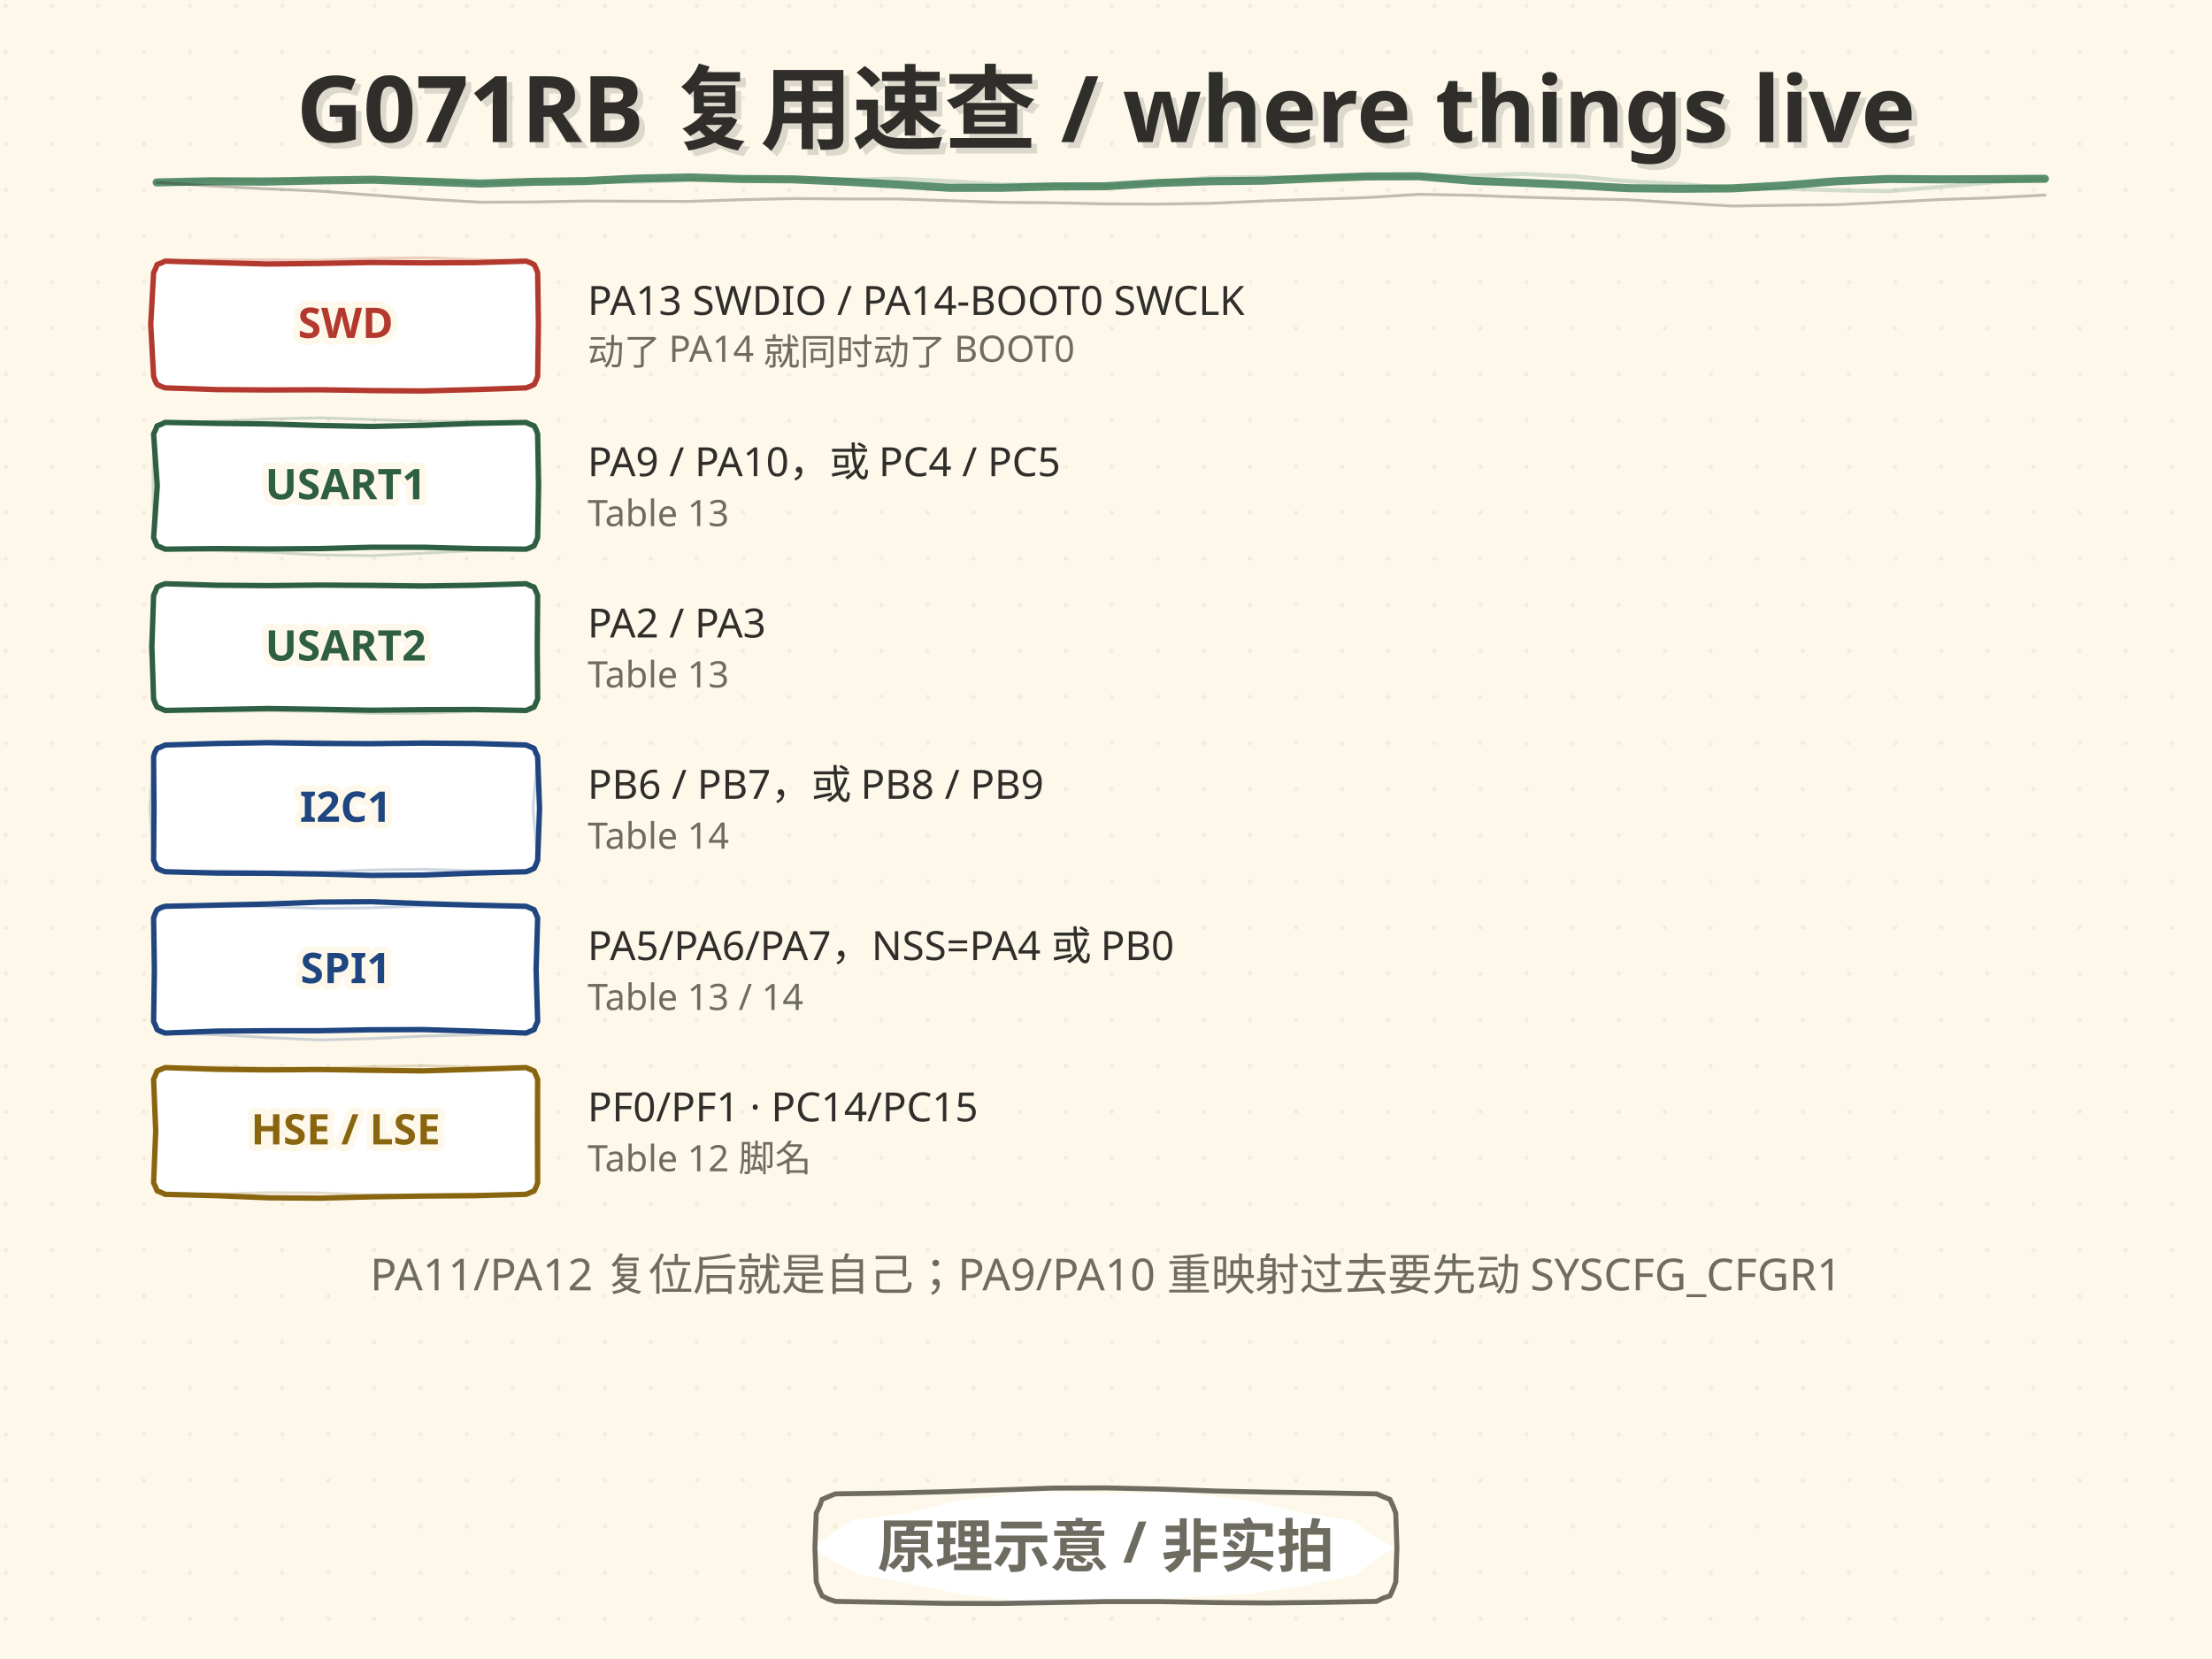
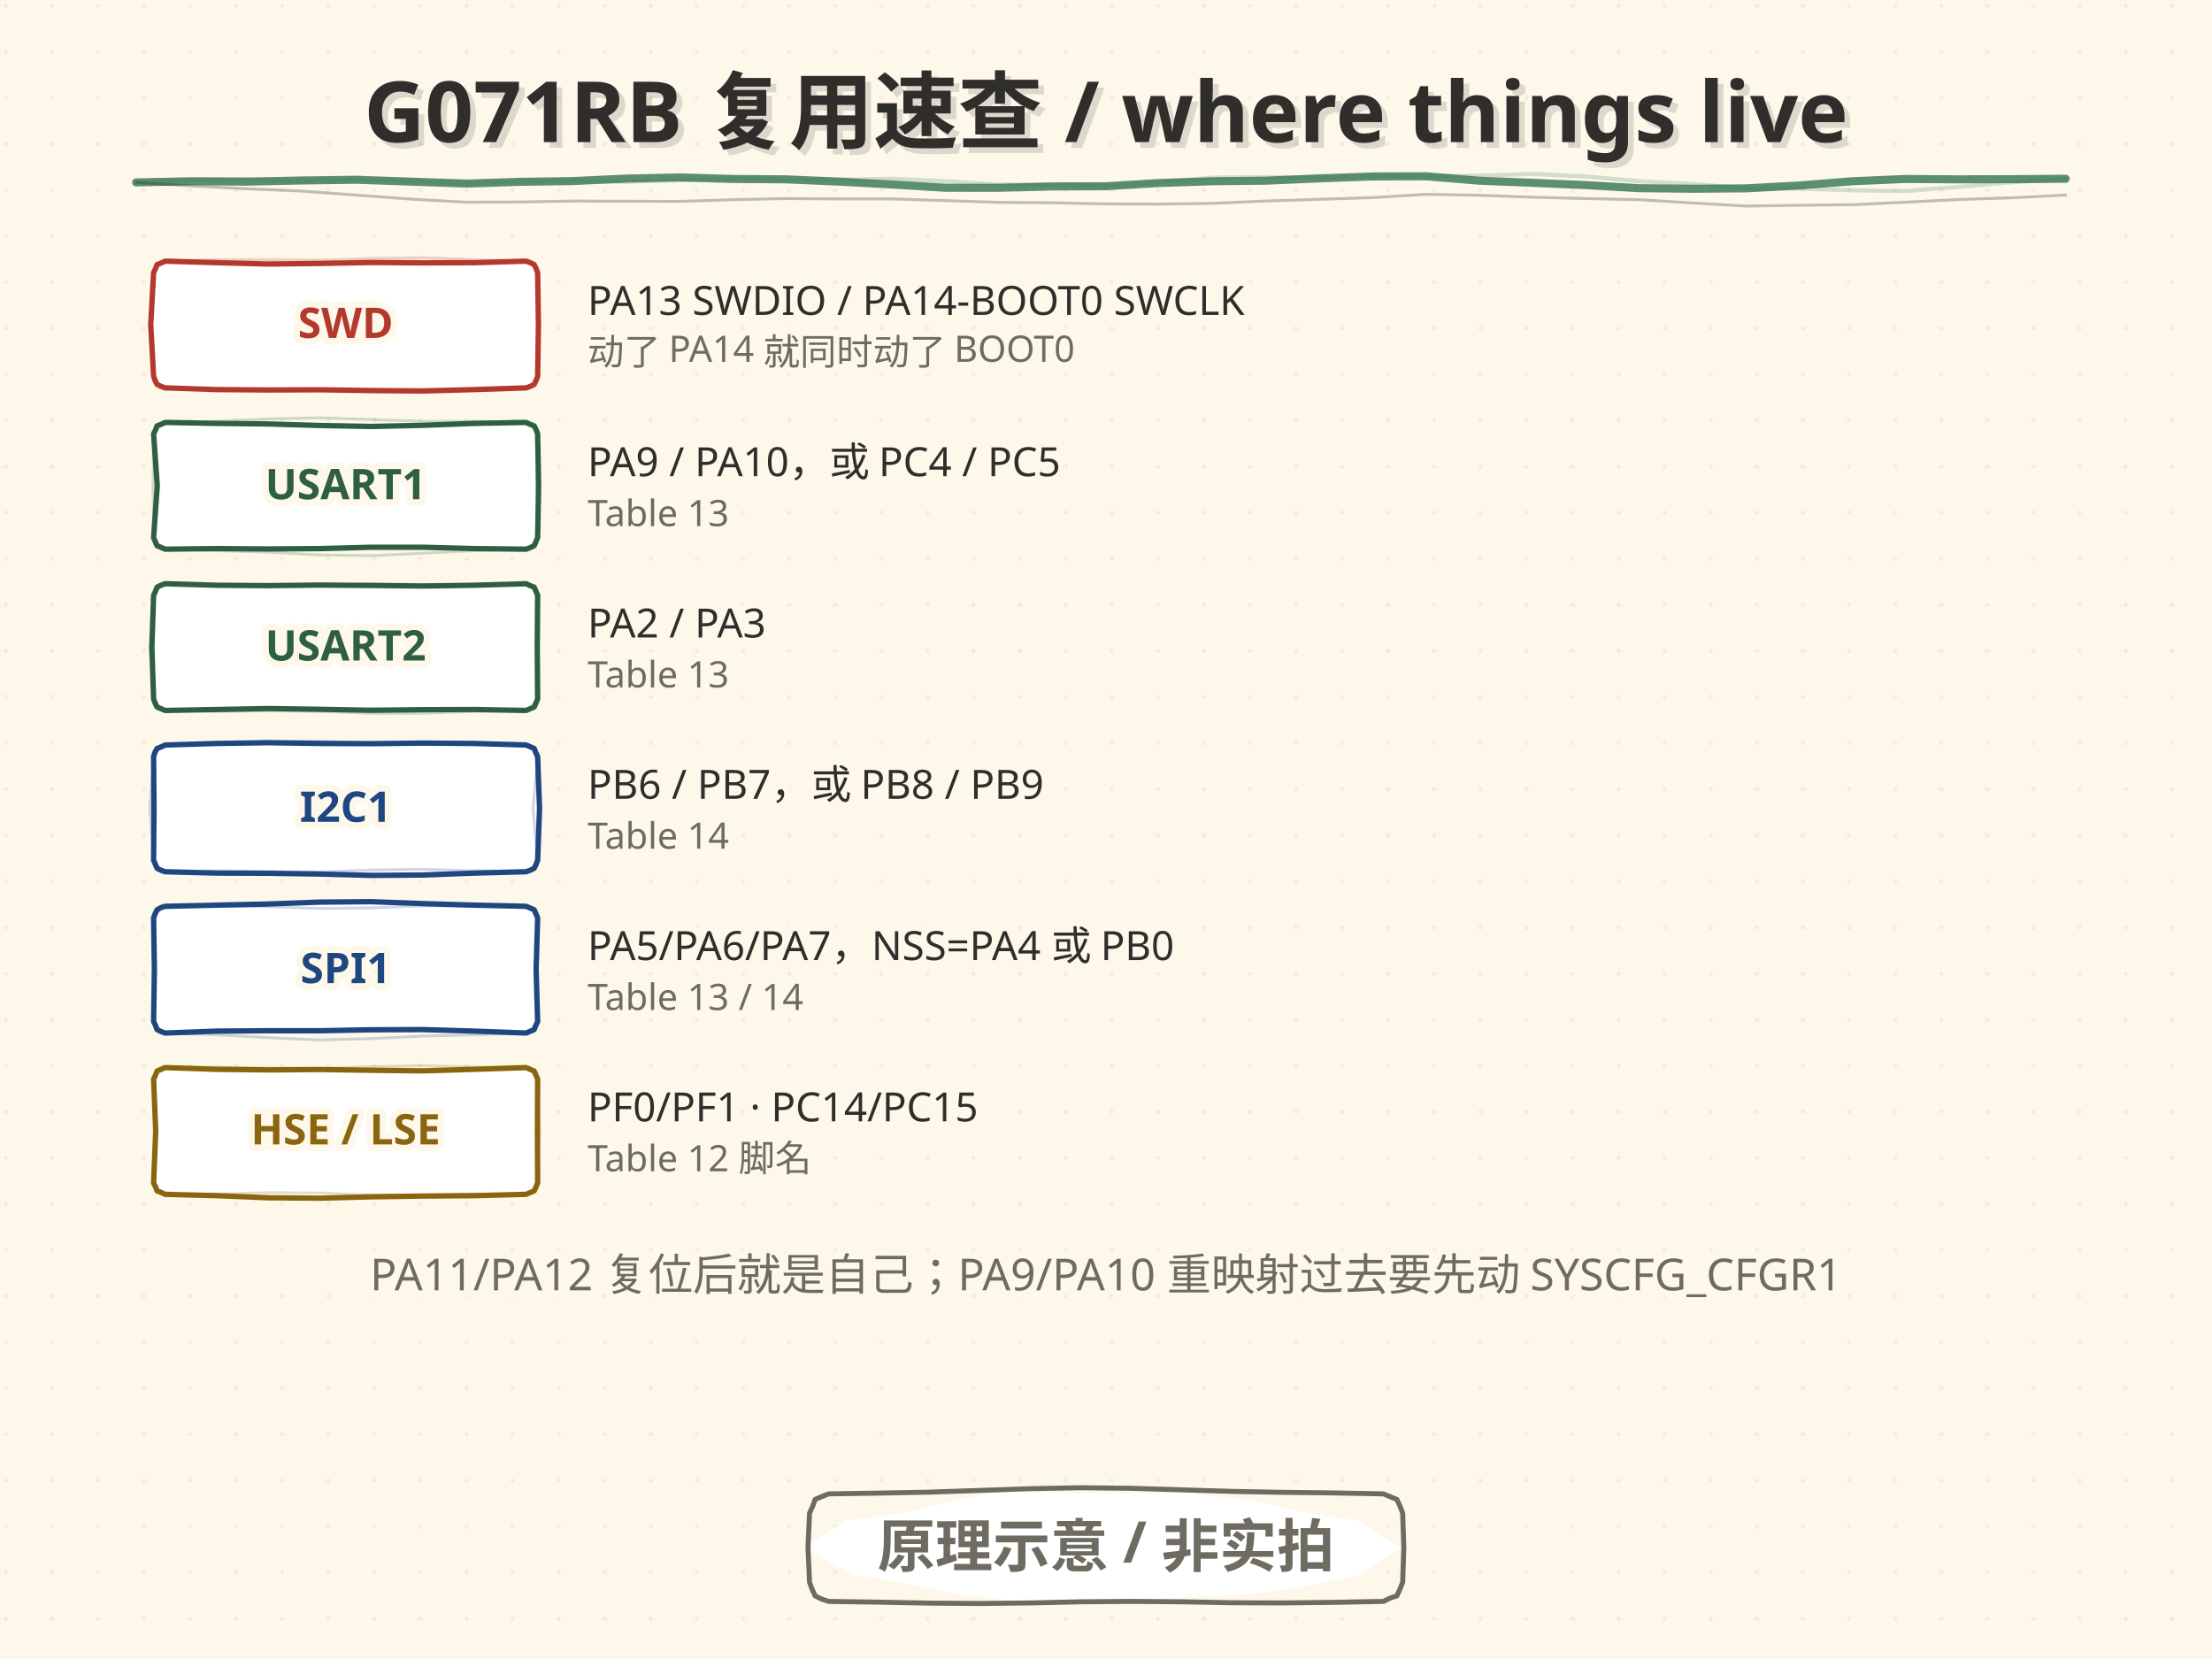
<svg xmlns="http://www.w3.org/2000/svg" width="1152" height="864" viewBox="0 0 1152 864">
  <style>text{dominant-baseline:alphabetic} .t-halo{paint-order:stroke;stroke:#FDF8EA;stroke-width:7px; stroke-linejoin:round}</style>
  <defs>
    <pattern id="dotgrid" width="24" height="24" patternUnits="userSpaceOnUse">
      <circle cx="3" cy="3" r="1.1" fill="#DED4BE" />
    </pattern>
  </defs>
  <rect width="1152" height="864" fill="#FDF8EA" />
  <rect width="1152" height="864" fill="url(#dotgrid)" opacity="0.36" />
  <path d="M80.0 142.0 L81.0 139.9 L81.8 137.8 L81.8 137.8 L83.9 137.0 L86.0 136.0 L86.0 136.0 L112.9 136.8 L139.7 137.5 L166.6 137.2 L193.4 136.7 L220.3 136.9 L247.1 136.8 L274.0 136.0 L274.0 136.0 L276.2 136.8 L278.2 137.8 L278.2 137.8 L279.2 139.9 L280.0 142.0 L280.0 142.0 L280.4 169.0 L280.0 196.0 L280.0 196.0 L279.2 198.1 L278.2 200.2 L278.2 200.2 L276.2 201.2 L274.0 202.0 L274.0 202.0 L247.1 202.9 L220.3 203.6 L193.4 203.4 L166.6 203.0 L139.7 203.1 L112.9 202.9 L86.0 202.0 L86.0 202.0 L83.8 201.2 L81.8 200.2 L81.8 200.2 L80.8 198.2 L80.0 196.0 L80.0 196.0 L78.5 169.0 L80.0 142.0" fill="#FFFFFF" stroke="#B3392F" stroke-width="2.8" stroke-linecap="round" stroke-linejoin="round" opacity="1.0" />
  <path d="M80.0 142.0 L80.8 139.8 L81.8 137.8 L81.8 137.8 L83.8 136.7 L86.0 136.0 L86.0 136.0 L112.9 135.2 L139.7 135.3 L166.6 135.5 L193.4 134.6 L220.3 134.2 L247.1 135.2 L274.0 136.0 L274.0 136.0 L276.2 136.8 L278.2 137.8 L278.2 137.8 L279.2 139.9 L280.0 142.0 L280.0 142.0 L280.5 169.0 L280.0 196.0 L280.0 196.0 L279.2 198.2 L278.2 200.2 L278.2 200.2 L276.1 201.2 L274.0 202.0 L274.0 202.0 L247.1 203.1 L220.3 204.3 L193.4 204.0 L166.6 203.1 L139.7 203.2 L112.9 203.1 L86.0 202.0 L86.0 202.0 L83.8 201.2 L81.8 200.2 L81.8 200.2 L80.9 198.1 L80.0 196.0 L80.0 196.0 L78.3 169.0 L80.0 142.0" fill="none" stroke="#B3392F" stroke-width="1.46" stroke-linecap="round" stroke-linejoin="round" opacity="0.22" />
  <text x="180" y="176" font-family="'Segoe Print','STKaiti','KaiTi','Microsoft YaHei','PingFang SC',sans-serif" font-size="22" font-weight="bold" text-anchor="middle" fill="#B3392F" class="t-halo">SWD</text>
  <text x="306" y="164" font-family="'Segoe Print','STKaiti','KaiTi','Microsoft YaHei','PingFang SC',sans-serif" font-size="21" fill="#2F2E2B" class="t-halo">PA13 SWDIO / PA14-BOOT0 SWCLK</text>
  <text x="306" y="190" font-family="'Segoe Print','STKaiti','KaiTi','Microsoft YaHei','PingFang SC',sans-serif" font-size="19" fill="#6E6B60" class="t-halo">动了 PA14 就同时动了 BOOT0</text>
  <path d="M80.0 226.0 L81.0 223.9 L81.8 221.8 L81.8 221.8 L83.9 221.0 L86.0 220.0 L86.0 220.0 L112.9 220.5 L139.7 220.8 L166.6 221.6 L193.4 222.1 L220.3 221.5 L247.1 220.5 L274.0 220.0 L274.0 220.0 L276.1 221.0 L278.2 221.8 L278.2 221.8 L279.2 223.8 L280.0 226.0 L280.0 226.0 L280.5 253.0 L280.0 280.0 L280.0 280.0 L279.1 282.1 L278.2 284.2 L278.2 284.2 L276.2 285.2 L274.0 286.0 L274.0 286.0 L247.1 285.7 L220.3 285.0 L193.4 285.0 L166.6 285.7 L139.7 285.9 L112.9 285.7 L86.0 286.0 L86.0 286.0 L83.9 285.1 L81.8 284.2 L81.8 284.2 L80.9 282.1 L80.0 280.0 L80.0 280.0 L81.9 253.0 L80.0 226.0" fill="#FFFFFF" stroke="#2E5F42" stroke-width="2.8" stroke-linecap="round" stroke-linejoin="round" opacity="1.0" />
  <path d="M80.0 226.0 L80.9 223.9 L81.8 221.8 L81.8 221.8 L83.8 220.8 L86.0 220.0 L86.0 220.0 L112.9 219.4 L139.7 218.2 L166.6 217.6 L193.4 218.5 L220.3 219.4 L247.1 219.4 L274.0 220.0 L274.0 220.0 L276.2 220.7 L278.2 221.8 L278.2 221.8 L279.2 223.8 L280.0 226.0 L280.0 226.0 L279.5 253.0 L280.0 280.0 L280.0 280.0 L279.0 282.1 L278.2 284.2 L278.2 284.2 L276.1 285.1 L274.0 286.0 L274.0 286.0 L247.1 286.8 L220.3 288.1 L193.4 289.4 L166.6 289.0 L139.7 287.6 L112.9 286.8 L86.0 286.0 L86.0 286.0 L83.9 285.1 L81.8 284.2 L81.8 284.2 L81.0 282.1 L80.0 280.0 L80.0 280.0 L79.7 253.0 L80.0 226.0" fill="none" stroke="#2E5F42" stroke-width="1.46" stroke-linecap="round" stroke-linejoin="round" opacity="0.22" />
  <text x="180" y="260" font-family="'Segoe Print','STKaiti','KaiTi','Microsoft YaHei','PingFang SC',sans-serif" font-size="22" font-weight="bold" text-anchor="middle" fill="#2E5F42" class="t-halo">USART1</text>
  <text x="306" y="248" font-family="'Segoe Print','STKaiti','KaiTi','Microsoft YaHei','PingFang SC',sans-serif" font-size="21" fill="#2F2E2B" class="t-halo">PA9 / PA10，或 PC4 / PC5</text>
  <text x="306" y="274" font-family="'Segoe Print','STKaiti','KaiTi','Microsoft YaHei','PingFang SC',sans-serif" font-size="19" fill="#6E6B60" class="t-halo">Table 13</text>
  <path d="M80.0 310.0 L81.0 307.9 L81.8 305.8 L81.8 305.8 L83.8 304.8 L86.0 304.0 L86.0 304.0 L112.9 304.8 L139.7 305.0 L166.6 304.7 L193.4 304.9 L220.3 305.2 L247.1 304.8 L274.0 304.0 L274.0 304.0 L276.1 305.0 L278.2 305.8 L278.2 305.8 L279.1 307.9 L280.0 310.0 L280.0 310.0 L279.8 337.0 L280.0 364.0 L280.0 364.0 L279.1 366.1 L278.2 368.2 L278.2 368.2 L276.1 369.1 L274.0 370.0 L274.0 370.0 L247.1 369.5 L220.3 369.6 L193.4 369.9 L166.6 369.4 L139.7 369.0 L112.9 369.5 L86.0 370.0 L86.0 370.0 L83.9 369.1 L81.8 368.2 L81.8 368.2 L80.8 366.2 L80.0 364.0 L80.0 364.0 L79.1 337.0 L80.0 310.0" fill="#FFFFFF" stroke="#2E5F42" stroke-width="2.8" stroke-linecap="round" stroke-linejoin="round" opacity="1.0" />
  <path d="M80.0 310.0 L80.9 307.9 L81.8 305.8 L81.8 305.8 L83.9 305.0 L86.0 304.0 L86.0 304.0 L112.9 304.7 L139.7 305.4 L166.6 304.9 L193.4 304.1 L220.3 304.4 L247.1 304.7 L274.0 304.0 L274.0 304.0 L276.1 304.8 L278.2 305.8 L278.2 305.8 L279.1 307.9 L280.0 310.0 L280.0 310.0 L279.5 337.0 L280.0 364.0 L280.0 364.0 L279.2 366.2 L278.2 368.2 L278.2 368.2 L276.1 369.0 L274.0 370.0 L274.0 370.0 L247.1 370.5 L220.3 371.5 L193.4 371.5 L166.6 370.5 L139.7 370.2 L112.9 370.5 L86.0 370.0 L86.0 370.0 L83.9 369.1 L81.8 368.2 L81.8 368.2 L80.7 366.2 L80.0 364.0 L80.0 364.0 L78.1 337.0 L80.0 310.0" fill="none" stroke="#2E5F42" stroke-width="1.46" stroke-linecap="round" stroke-linejoin="round" opacity="0.22" />
  <text x="180" y="344" font-family="'Segoe Print','STKaiti','KaiTi','Microsoft YaHei','PingFang SC',sans-serif" font-size="22" font-weight="bold" text-anchor="middle" fill="#2E5F42" class="t-halo">USART2</text>
  <text x="306" y="332" font-family="'Segoe Print','STKaiti','KaiTi','Microsoft YaHei','PingFang SC',sans-serif" font-size="21" fill="#2F2E2B" class="t-halo">PA2 / PA3</text>
  <text x="306" y="358" font-family="'Segoe Print','STKaiti','KaiTi','Microsoft YaHei','PingFang SC',sans-serif" font-size="19" fill="#6E6B60" class="t-halo">Table 13</text>
  <path d="M80.0 394.0 L80.7 391.8 L81.8 389.8 L81.8 389.8 L83.9 389.0 L86.0 388.0 L86.0 388.0 L112.9 387.2 L139.7 386.8 L166.6 387.2 L193.4 387.3 L220.3 387.0 L247.1 387.2 L274.0 388.0 L274.0 388.0 L276.1 388.9 L278.2 389.8 L278.2 389.8 L279.0 391.9 L280.0 394.0 L280.0 394.0 L281.0 421.0 L280.0 448.0 L280.0 448.0 L279.2 450.1 L278.2 452.2 L278.2 452.2 L276.2 453.2 L274.0 454.0 L274.0 454.0 L247.1 454.7 L220.3 455.7 L193.4 455.9 L166.6 455.2 L139.7 454.8 L112.9 454.7 L86.0 454.0 L86.0 454.0 L83.8 453.2 L81.8 452.2 L81.8 452.2 L80.9 450.1 L80.0 448.0 L80.0 448.0 L80.2 421.0 L80.0 394.0" fill="#FFFFFF" stroke="#1F4680" stroke-width="2.8" stroke-linecap="round" stroke-linejoin="round" opacity="1.0" />
  <path d="M80.0 394.0 L80.8 391.8 L81.8 389.8 L81.8 389.8 L83.9 389.0 L86.0 388.0 L86.0 388.0 L112.9 387.3 L139.7 386.1 L166.6 386.0 L193.4 387.1 L220.3 387.5 L247.1 387.3 L274.0 388.0 L274.0 388.0 L276.1 388.8 L278.2 389.8 L278.2 389.8 L279.2 391.8 L280.0 394.0 L280.0 394.0 L277.6 421.0 L280.0 448.0 L280.0 448.0 L279.1 450.1 L278.2 452.2 L278.2 452.2 L276.1 453.2 L274.0 454.0 L274.0 454.0 L247.1 453.5 L220.3 452.7 L193.4 453.1 L166.6 454.1 L139.7 453.9 L112.9 453.5 L86.0 454.0 L86.0 454.0 L83.9 453.1 L81.8 452.2 L81.8 452.2 L80.9 450.1 L80.0 448.0 L80.0 448.0 L78.1 421.0 L80.0 394.0" fill="none" stroke="#1F4680" stroke-width="1.46" stroke-linecap="round" stroke-linejoin="round" opacity="0.22" />
  <text x="180" y="428" font-family="'Segoe Print','STKaiti','KaiTi','Microsoft YaHei','PingFang SC',sans-serif" font-size="22" font-weight="bold" text-anchor="middle" fill="#1F4680" class="t-halo">I2C1</text>
  <text x="306" y="416" font-family="'Segoe Print','STKaiti','KaiTi','Microsoft YaHei','PingFang SC',sans-serif" font-size="21" fill="#2F2E2B" class="t-halo">PB6 / PB7，或 PB8 / PB9</text>
  <text x="306" y="442" font-family="'Segoe Print','STKaiti','KaiTi','Microsoft YaHei','PingFang SC',sans-serif" font-size="19" fill="#6E6B60" class="t-halo">Table 14</text>
  <path d="M80.0 478.0 L80.8 475.9 L81.8 473.8 L81.8 473.8 L83.8 472.7 L86.0 472.0 L86.0 472.0 L112.9 471.4 L139.7 470.8 L166.6 469.8 L193.4 469.6 L220.3 470.6 L247.1 471.4 L274.0 472.0 L274.0 472.0 L276.1 472.9 L278.2 473.8 L278.2 473.8 L279.1 475.9 L280.0 478.0 L280.0 478.0 L279.2 505.0 L280.0 532.0 L280.0 532.0 L279.0 534.1 L278.2 536.2 L278.2 536.2 L276.1 537.1 L274.0 538.0 L274.0 538.0 L247.1 537.0 L220.3 536.2 L193.4 536.3 L166.6 536.8 L139.7 536.8 L112.9 537.0 L86.0 538.0 L86.0 538.0 L83.8 537.2 L81.8 536.2 L81.8 536.2 L81.0 534.1 L80.0 532.0 L80.0 532.0 L80.4 505.0 L80.0 478.0" fill="#FFFFFF" stroke="#1F4680" stroke-width="2.8" stroke-linecap="round" stroke-linejoin="round" opacity="1.0" />
  <path d="M80.0 478.0 L81.0 475.9 L81.8 473.8 L81.8 473.8 L83.9 473.0 L86.0 472.0 L86.0 472.0 L112.9 471.7 L139.7 472.2 L166.6 473.1 L193.4 472.8 L220.3 471.8 L247.1 471.7 L274.0 472.0 L274.0 472.0 L276.1 472.9 L278.2 473.8 L278.2 473.8 L279.0 475.9 L280.0 478.0 L280.0 478.0 L279.7 505.0 L280.0 532.0 L280.0 532.0 L279.0 534.1 L278.2 536.2 L278.2 536.2 L276.1 537.1 L274.0 538.0 L274.0 538.0 L247.1 538.9 L220.3 539.6 L193.4 540.9 L166.6 541.6 L139.7 540.4 L112.9 538.9 L86.0 538.0 L86.0 538.0 L83.8 537.3 L81.8 536.2 L81.8 536.2 L81.0 534.1 L80.0 532.0 L80.0 532.0 L80.1 505.0 L80.0 478.0" fill="none" stroke="#1F4680" stroke-width="1.46" stroke-linecap="round" stroke-linejoin="round" opacity="0.22" />
  <text x="180" y="512" font-family="'Segoe Print','STKaiti','KaiTi','Microsoft YaHei','PingFang SC',sans-serif" font-size="22" font-weight="bold" text-anchor="middle" fill="#1F4680" class="t-halo">SPI1</text>
  <text x="306" y="500" font-family="'Segoe Print','STKaiti','KaiTi','Microsoft YaHei','PingFang SC',sans-serif" font-size="21" fill="#2F2E2B" class="t-halo">PA5/PA6/PA7，NSS=PA4 或 PB0</text>
  <text x="306" y="526" font-family="'Segoe Print','STKaiti','KaiTi','Microsoft YaHei','PingFang SC',sans-serif" font-size="19" fill="#6E6B60" class="t-halo">Table 13 / 14</text>
  <path d="M80.0 562.0 L81.0 559.9 L81.8 557.8 L81.8 557.8 L83.9 556.9 L86.0 556.0 L86.0 556.0 L112.9 556.9 L139.7 557.2 L166.6 557.0 L193.4 557.4 L220.3 557.7 L247.1 556.9 L274.0 556.0 L274.0 556.0 L276.1 556.9 L278.2 557.8 L278.2 557.8 L279.1 559.9 L280.0 562.0 L280.0 562.0 L279.9 589.0 L280.0 616.0 L280.0 616.0 L279.2 618.1 L278.2 620.2 L278.2 620.2 L276.1 621.1 L274.0 622.0 L274.0 622.0 L247.1 622.7 L220.3 622.9 L193.4 623.3 L166.6 624.0 L139.7 623.8 L112.9 622.7 L86.0 622.0 L86.0 622.0 L83.9 621.0 L81.8 620.2 L81.8 620.2 L81.0 618.1 L80.0 616.0 L80.0 616.0 L81.1 589.0 L80.0 562.0" fill="#FFFFFF" stroke="#8A6510" stroke-width="2.8" stroke-linecap="round" stroke-linejoin="round" opacity="1.0" />
  <path d="M80.0 562.0 L80.8 559.8 L81.8 557.8 L81.8 557.8 L83.9 557.0 L86.0 556.0 L86.0 556.0 L112.9 555.7 L139.7 556.2 L166.6 556.5 L193.4 555.5 L220.3 555.0 L247.1 555.7 L274.0 556.0 L274.0 556.0 L276.0 557.1 L278.2 557.8 L278.2 557.8 L279.1 559.9 L280.0 562.0 L280.0 562.0 L281.0 589.0 L280.0 616.0 L280.0 616.0 L279.0 618.1 L278.2 620.2 L278.2 620.2 L276.0 620.9 L274.0 622.0 L274.0 622.0 L247.1 621.8 L220.3 622.4 L193.4 622.3 L166.6 621.3 L139.7 621.1 L112.9 621.8 L86.0 622.0 L86.0 622.0 L83.8 621.2 L81.8 620.2 L81.8 620.2 L80.8 618.2 L80.0 616.0 L80.0 616.0 L80.6 589.0 L80.0 562.0" fill="none" stroke="#8A6510" stroke-width="1.46" stroke-linecap="round" stroke-linejoin="round" opacity="0.22" />
  <text x="180" y="596" font-family="'Segoe Print','STKaiti','KaiTi','Microsoft YaHei','PingFang SC',sans-serif" font-size="22" font-weight="bold" text-anchor="middle" fill="#8A6510" class="t-halo">HSE / LSE</text>
  <text x="306" y="584" font-family="'Segoe Print','STKaiti','KaiTi','Microsoft YaHei','PingFang SC',sans-serif" font-size="21" fill="#2F2E2B" class="t-halo">PF0/PF1 · PC14/PC15</text>
  <text x="306" y="610" font-family="'Segoe Print','STKaiti','KaiTi','Microsoft YaHei','PingFang SC',sans-serif" font-size="19" fill="#6E6B60" class="t-halo">Table 12 脚名</text>
  <text x="576.0" y="672" font-family="'Segoe Print','STKaiti','KaiTi','Microsoft YaHei','PingFang SC',sans-serif" font-size="23" text-anchor="middle" fill="#6E6B60" class="t-halo">PA11/PA12 复位后就是自己；PA9/PA10 重映射过去要先动 SYSCFG_CFGR1</text>
-   <text x="579.0" y="77" font-family="'Segoe Print','STKaiti','KaiTi','Microsoft YaHei','PingFang SC',sans-serif" font-size="48" font-weight="bold" text-anchor="middle" fill="#2F2E2B" opacity="0.16">G071RB 复用速查 / where things live</text>
-   <text x="576.0" y="74" font-family="'Segoe Print','STKaiti','KaiTi','Microsoft YaHei','PingFang SC',sans-serif" font-size="48" font-weight="bold" text-anchor="middle" fill="#2F2E2B">G071RB 复用速查 / where things live</text>
-   <path d="M81.6 95.0 L109.7 94.4 L137.8 94.6 L165.8 94.0 L193.9 93.6 L222.0 94.6 L250.0 95.6 L250.0 95.6 L277.2 94.7 L304.3 94.3 L331.5 93.0 L358.7 92.4 L385.8 93.2 L413.0 93.4 L413.0 93.4 L440.2 94.6 L467.3 96.1 L494.4 97.8 L521.6 97.8 L548.8 97.1 L576.0 97.0 L576.0 97.0 L603.1 95.3 L630.3 94.4 L657.5 94.1 L684.6 92.9 L711.8 91.9 L739.0 91.8 L739.0 91.8 L766.1 94.1 L793.3 95.2 L820.4 96.4 L847.6 98.0 L874.8 98.3 L902.0 98.1 L902.0 98.1 L929.1 96.6 L956.3 94.4 L983.4 93.2 L1010.6 93.4 L1037.8 93.3 L1065.0 93.1" fill="none" stroke="#3F7D57" stroke-width="4.2" stroke-linecap="round" stroke-linejoin="round" opacity="0.85" />
-   <path d="M81.6 95.0 L109.7 93.6 L137.8 93.3 L165.8 94.2 L193.9 93.8 L222.0 94.0 L250.0 95.6 L250.0 95.6 L277.2 94.3 L304.3 94.1 L331.5 94.7 L358.7 93.8 L385.8 92.9 L413.0 93.4 L413.0 93.4 L440.2 93.6 L467.4 93.1 L494.5 94.4 L521.7 96.1 L548.8 96.2 L576.0 97.0 L576.0 97.0 L603.1 95.0 L630.2 92.5 L657.4 92.2 L684.6 92.5 L711.8 91.7 L739.0 91.8 L739.0 91.8 L766.2 91.5 L793.4 90.6 L820.6 91.9 L847.7 94.4 L874.9 95.8 L902.0 98.1 L902.0 98.1 L929.2 98.2 L956.4 99.1 L983.6 99.5 L1010.7 97.3 L1037.8 94.9 L1065.0 93.1" fill="none" stroke="#3F7D57" stroke-width="2.18" stroke-linecap="round" stroke-linejoin="round" opacity="0.22" />
-   <path d="M81.6 95.0 L109.7 96.8 L137.8 98.3 L165.9 99.5 L193.9 101.6 L221.9 103.7 L250.0 105.3 L250.0 105.3 L277.2 105.2 L304.3 104.7 L331.5 104.8 L358.7 104.9 L385.8 104.0 L413.0 103.4 L413.0 103.4 L440.2 103.6 L467.4 103.6 L494.5 104.5 L521.7 105.4 L548.8 105.6 L576.0 106.2 L576.0 106.2 L603.2 106.3 L630.4 105.9 L657.5 104.7 L684.7 103.8 L711.9 102.9 L739.0 101.2 L739.0 101.2 L766.2 101.7 L793.3 102.7 L820.5 103.4 L847.7 104.0 L874.8 105.7 L902.0 107.3 L902.0 107.3 L929.2 106.9 L956.4 106.6 L983.5 105.3 L1010.7 103.9 L1037.8 103.0 L1065.0 101.6" fill="none" stroke="#2F2E2B" stroke-width="1.5" stroke-linecap="round" stroke-linejoin="round" opacity="0.3" />
-   <path d="M726.1 806.0 L716.0 812.7 L706.2 820.0 L706.2 820.0 L678.7 825.9 L650.8 830.0 L650.8 830.0 L613.4 832.1 L576.0 834.5 L576.0 834.5 L538.2 834.7 L500.6 830.3 L500.6 830.3 L474.0 824.8 L447.3 819.8 L447.3 819.8 L434.7 813.3 L422.6 806.0 L422.6 806.0 L433.1 798.9 L443.7 791.8 L443.7 791.8 L471.8 788.2 L499.4 781.4 L499.4 781.4 L537.6 776.7 L576.0 777.9 L576.0 777.9 L613.9 777.2 L651.6 781.7 L651.6 781.7 L678.2 788.0 L705.3 792.1 L705.3 792.1 L715.2 799.8 L726.1 806.0" fill="#FFFFFF" />
-   <path d="M425.1 788.0 L426.8 784.5 L428.1 780.9 L428.1 780.9 L431.6 779.4 L435.1 778.0 L435.1 778.0 L463.3 777.6 L491.5 776.9 L519.7 776.0 L547.8 775.0 L576.0 774.9 L604.2 775.5 L632.3 776.5 L660.5 777.1 L688.7 777.5 L716.9 778.0 L716.9 778.0 L720.4 779.5 L723.9 780.9 L723.9 780.9 L725.5 784.4 L726.9 788.0 L726.9 788.0 L727.5 806.0 L726.9 824.0 L726.9 824.0 L725.5 827.6 L723.9 831.1 L723.9 831.1 L720.3 832.3 L716.9 834.0 L716.9 834.0 L688.7 834.5 L660.5 834.8 L632.3 834.6 L604.2 834.1 L576.0 834.1 L547.8 834.6 L519.7 835.1 L491.5 835.0 L463.3 834.5 L435.1 834.0 L435.1 834.0 L431.5 832.8 L428.1 831.1 L428.1 831.1 L426.5 827.6 L425.1 824.0 L425.1 824.0 L424.4 806.0 L425.1 788.0" fill="none" stroke="#6E6B60" stroke-width="2.6" stroke-linecap="round" stroke-linejoin="round" opacity="1.0" />
+   <text x="579.0" y="77" font-family="'Segoe Print','STKaiti','KaiTi','Microsoft YaHei','PingFang SC',sans-serif" font-size="44" font-weight="bold" text-anchor="middle" fill="#2F2E2B" opacity="0.16">G071RB 复用速查 / where things live</text>
+   <text x="576.0" y="74" font-family="'Segoe Print','STKaiti','KaiTi','Microsoft YaHei','PingFang SC',sans-serif" font-size="44" font-weight="bold" text-anchor="middle" fill="#2F2E2B">G071RB 复用速查 / where things live</text>
+   <path d="M70.9 95.0 L99.5 94.4 L128.2 94.6 L156.8 94.0 L185.5 93.6 L214.2 94.6 L242.8 95.6 L242.8 95.6 L270.6 94.7 L298.3 94.3 L326.1 93.0 L353.9 92.4 L381.6 93.2 L409.4 93.4 L409.4 93.4 L437.2 94.6 L464.9 96.1 L492.7 97.8 L520.4 97.8 L548.2 97.1 L576.0 97.0 L576.0 97.0 L603.7 95.3 L631.5 94.4 L659.3 94.1 L687.0 92.9 L714.8 91.9 L742.6 91.8 L742.6 91.8 L770.3 94.1 L798.1 95.2 L825.8 96.4 L853.6 98.0 L881.4 98.3 L909.2 98.1 L909.2 98.1 L936.9 96.6 L964.6 94.4 L992.4 93.2 L1020.2 93.4 L1048.0 93.3 L1075.8 93.1" fill="none" stroke="#3F7D57" stroke-width="4.2" stroke-linecap="round" stroke-linejoin="round" opacity="0.85" />
+   <path d="M70.9 95.0 L99.5 93.6 L128.2 93.3 L156.8 94.2 L185.5 93.8 L214.2 94.0 L242.8 95.6 L242.8 95.6 L270.6 94.3 L298.3 94.1 L326.1 94.7 L353.9 93.8 L381.6 92.9 L409.4 93.4 L409.4 93.4 L437.2 93.6 L465.0 93.1 L492.7 94.4 L520.5 96.1 L548.2 96.2 L576.0 97.0 L576.0 97.0 L603.7 95.0 L631.4 92.5 L659.2 92.2 L687.0 92.5 L714.8 91.7 L742.6 91.8 L742.6 91.8 L770.4 91.5 L798.2 90.6 L826.0 91.9 L853.7 94.4 L881.5 95.8 L909.2 98.1 L909.2 98.1 L937.0 98.2 L964.8 99.1 L992.6 99.5 L1020.3 97.3 L1048.0 94.9 L1075.8 93.1" fill="none" stroke="#3F7D57" stroke-width="2.18" stroke-linecap="round" stroke-linejoin="round" opacity="0.22" />
+   <path d="M70.9 95.0 L99.5 96.8 L128.2 98.3 L156.9 99.5 L185.5 101.6 L214.2 103.7 L242.8 105.3 L242.8 105.3 L270.6 105.2 L298.4 104.7 L326.1 104.8 L353.9 104.9 L381.7 104.0 L409.4 103.4 L409.4 103.4 L437.2 103.6 L465.0 103.6 L492.7 104.5 L520.5 105.4 L548.2 105.6 L576.0 106.2 L576.0 106.2 L603.8 106.3 L631.6 105.9 L659.3 104.7 L687.1 103.8 L714.8 102.9 L742.6 101.2 L742.6 101.2 L770.4 101.7 L798.1 102.7 L825.9 103.4 L853.7 104.0 L881.4 105.7 L909.2 107.3 L909.2 107.3 L937.0 106.9 L964.7 106.6 L992.5 105.3 L1020.2 103.9 L1048.0 103.0 L1075.8 101.6" fill="none" stroke="#2F2E2B" stroke-width="1.5" stroke-linecap="round" stroke-linejoin="round" opacity="0.3" />
+   <path d="M729.7 806.0 L719.3 812.7 L709.4 820.0 L709.4 820.0 L681.1 825.9 L652.5 830.0 L652.5 830.0 L614.3 832.1 L576.0 834.5 L576.0 834.5 L537.3 834.7 L498.8 830.3 L498.8 830.3 L471.6 824.8 L444.3 819.8 L444.3 819.8 L431.4 813.4 L419.0 806.0 L419.0 806.0 L429.7 798.9 L440.5 791.8 L440.5 791.8 L469.3 788.2 L497.6 781.4 L497.6 781.4 L523.6 776.7 L549.8 777.3 L576.0 777.9 L576.0 777.9 L614.8 777.2 L653.4 781.7 L653.4 781.7 L680.7 788.0 L708.4 792.1 L708.4 792.1 L718.6 799.8 L729.7 806.0" fill="#FFFFFF" />
+   <path d="M421.6 788.0 L423.2 784.5 L424.5 780.9 L424.5 780.9 L428.0 779.4 L431.6 778.0 L431.6 778.0 L457.8 777.6 L484.1 777.1 L510.3 776.2 L536.6 775.3 L562.9 774.8 L589.1 775.1 L615.4 775.9 L641.7 776.7 L667.9 777.2 L694.2 777.5 L720.5 778.0 L720.5 778.0 L724.0 779.5 L727.5 780.9 L727.5 780.9 L729.1 784.4 L730.5 788.0 L730.5 788.0 L731.1 806.0 L730.5 824.0 L730.5 824.0 L729.1 827.6 L727.5 831.1 L727.5 831.1 L723.9 832.3 L720.5 834.0 L720.5 834.0 L694.2 834.5 L667.9 834.8 L641.7 834.7 L615.4 834.2 L589.1 834.0 L562.9 834.2 L536.6 834.8 L510.3 835.1 L484.1 834.9 L457.8 834.4 L431.6 834.0 L431.6 834.0 L427.9 832.8 L424.5 831.1 L424.5 831.1 L422.9 827.6 L421.6 824.0 L421.6 824.0 L420.8 806.0 L421.6 788.0" fill="none" stroke="#6E6B60" stroke-width="2.6" stroke-linecap="round" stroke-linejoin="round" opacity="1.0" />
  <text x="576.0" y="816" font-family="'Segoe Print','STKaiti','KaiTi','Microsoft YaHei','PingFang SC',sans-serif" font-size="30" font-weight="bold" text-anchor="middle" fill="#6E6B60">原理示意 / 非实拍</text>
</svg>
